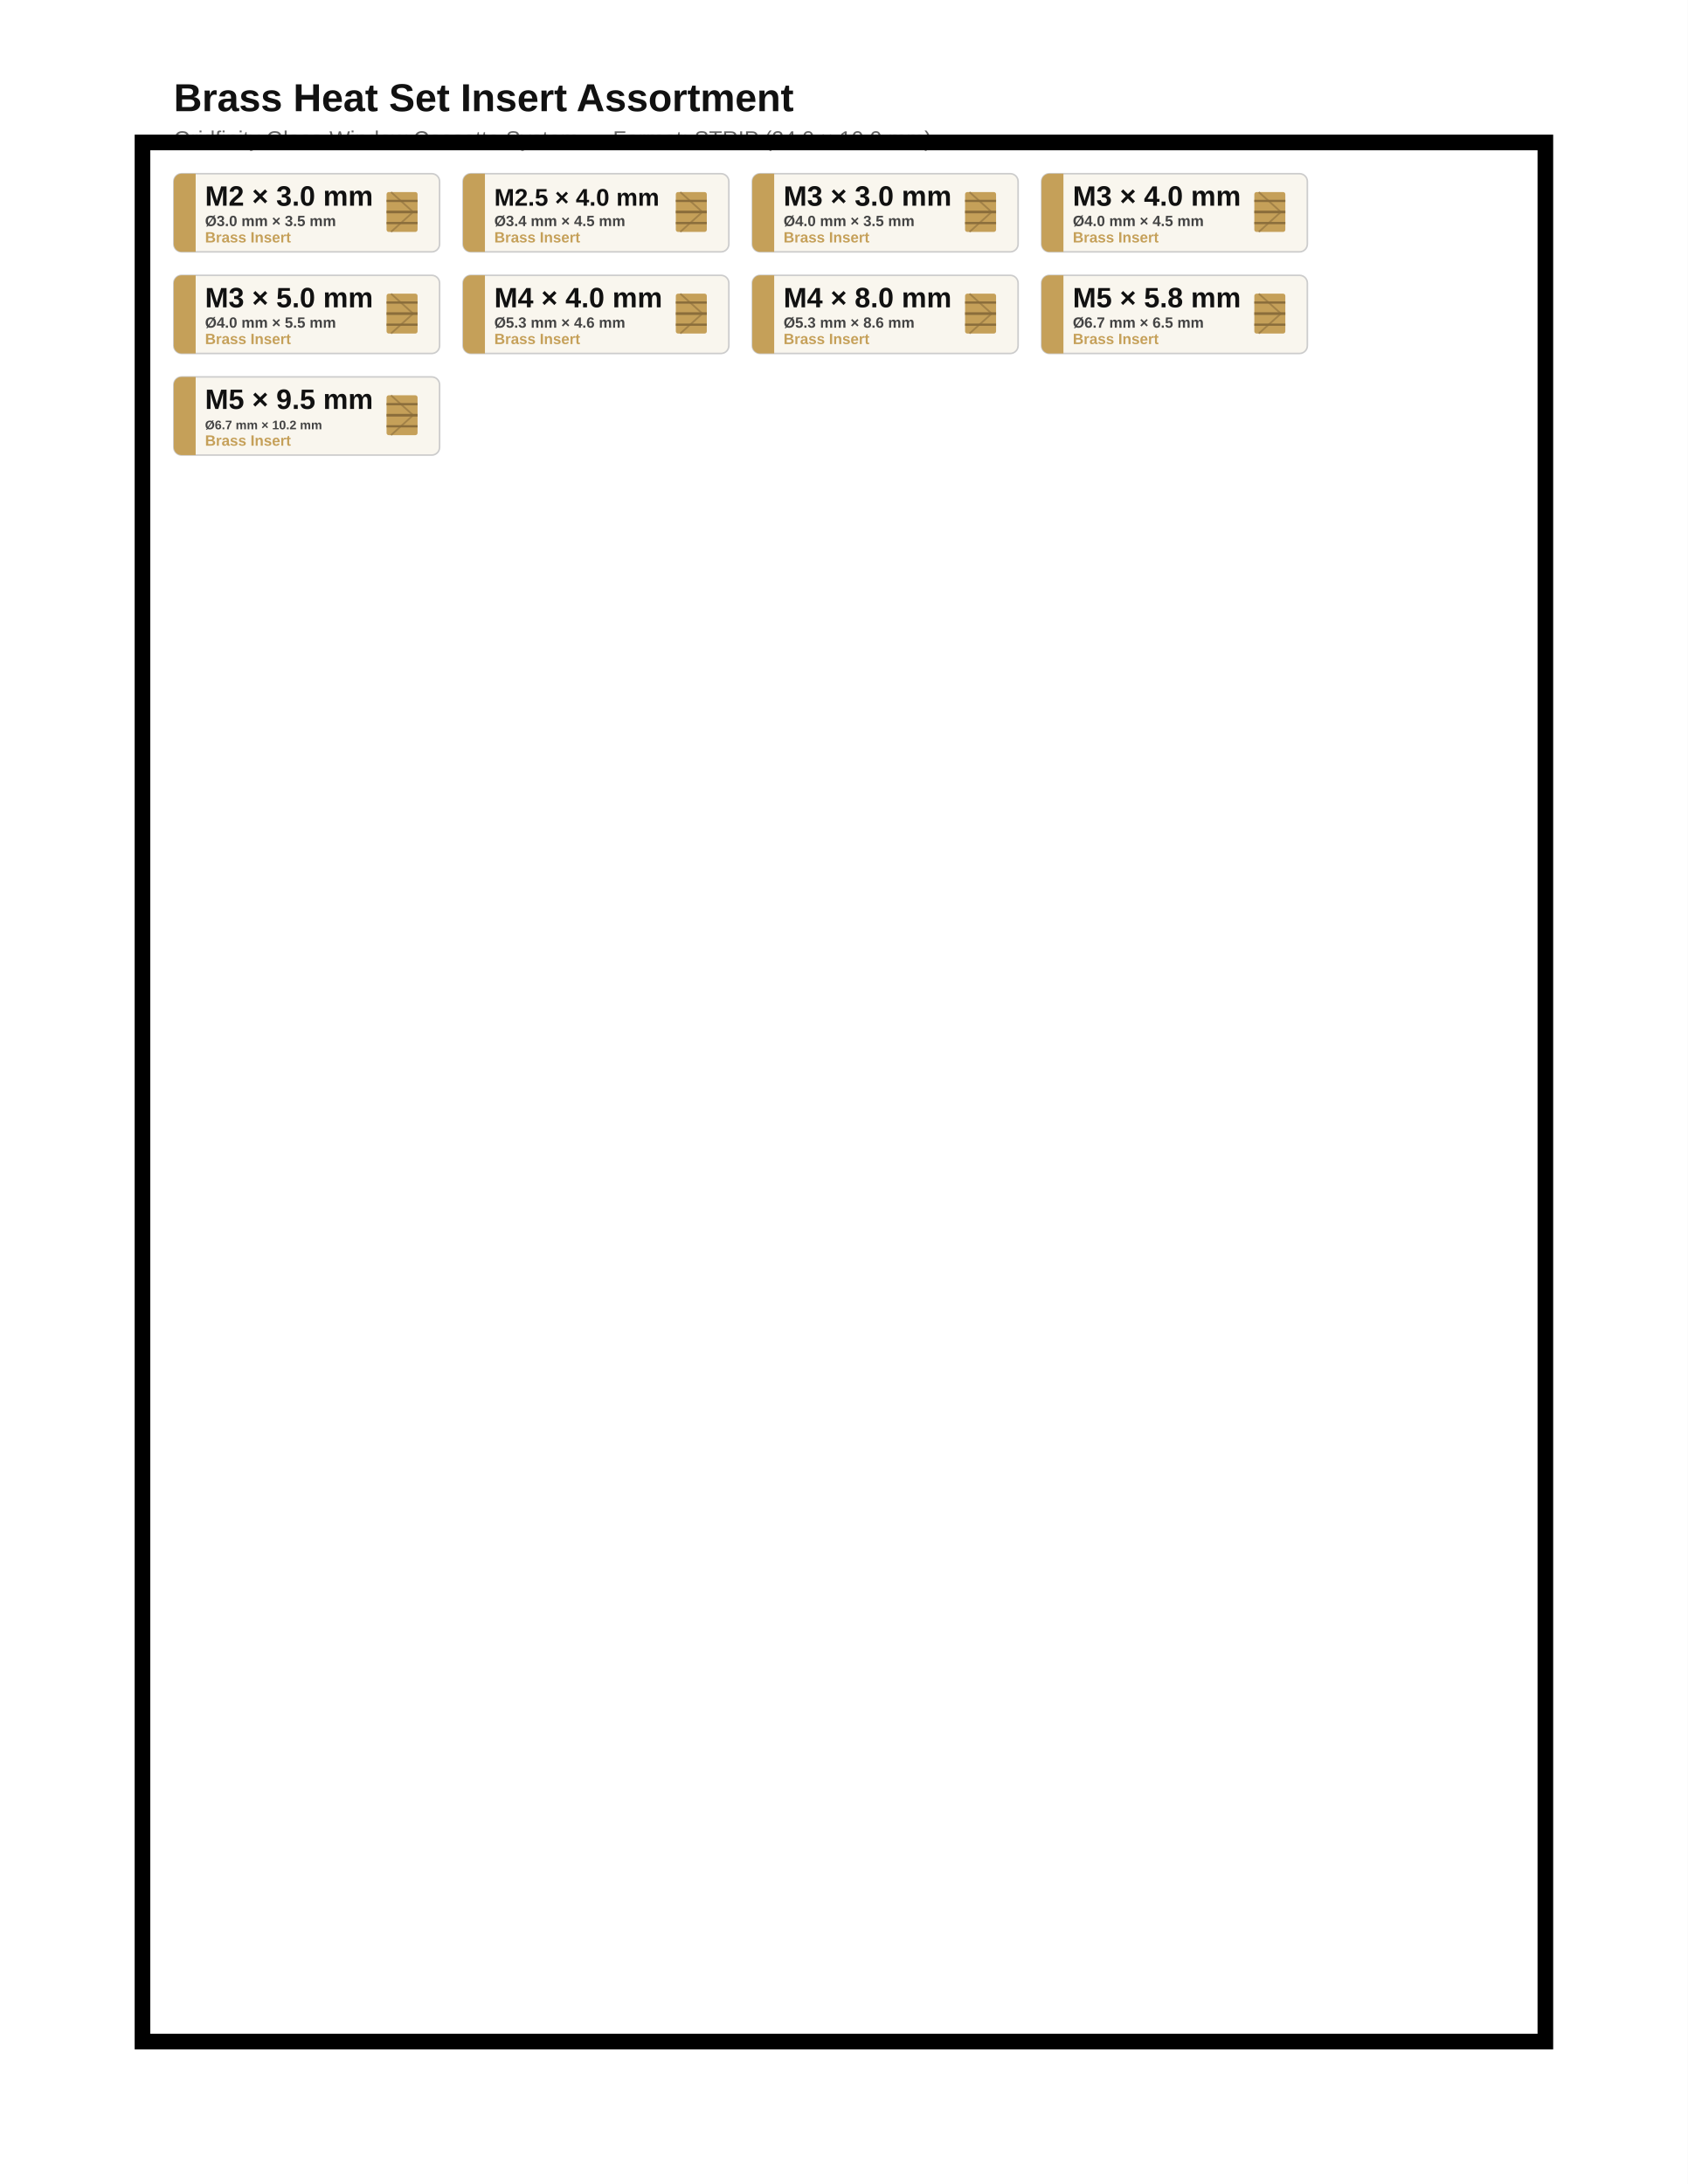
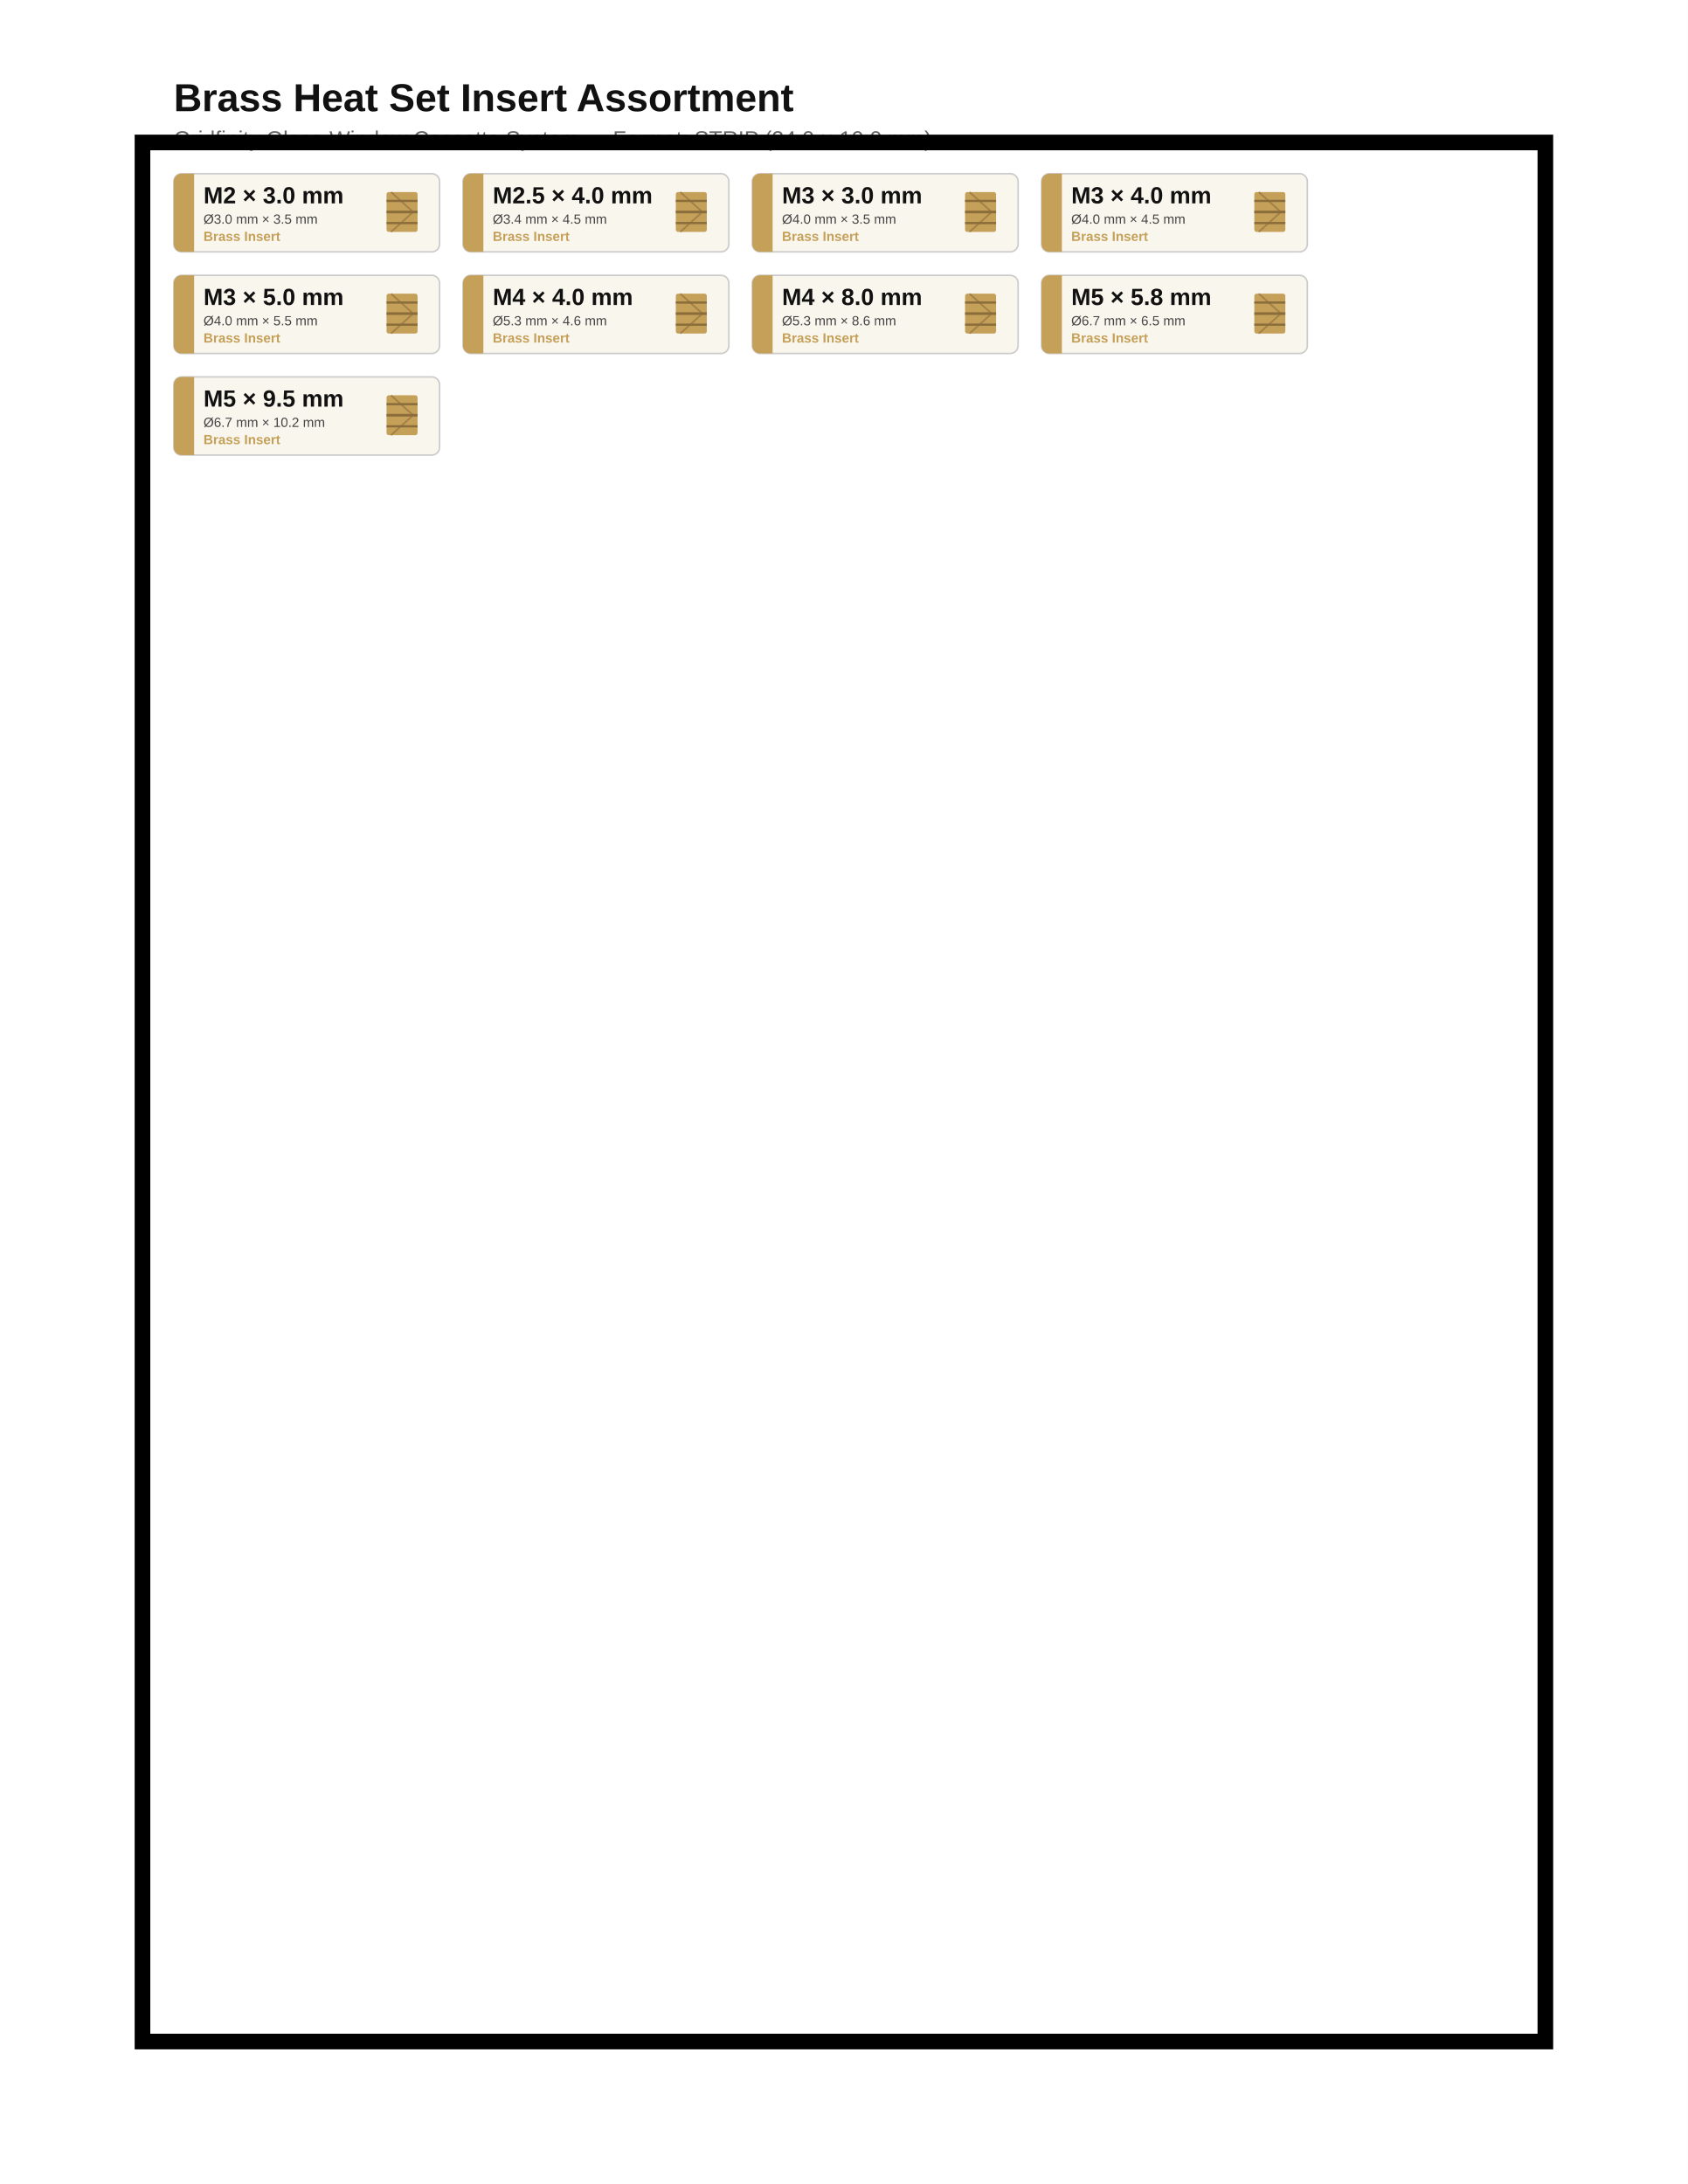
<svg xmlns="http://www.w3.org/2000/svg" viewBox="0 0 215.90 279.40" width="215.90mm" height="279.40mm">
  <rect width="215.9" height="279.4" fill="#FFFFFF" />
-   <text x="22.225" y="14.225" font-family="Arial, sans-serif" font-size="5.0" font-weight="900" fill="#111111">Brass Heat Set Insert Assortment</text>
+   <text x="22.225" y="14.225" font-family="Arial, sans-serif" font-size="5.0" font-weight="bold" fill="#111111">Brass Heat Set Insert Assortment</text>
  <text x="22.225" y="18.725" font-family="Arial, sans-serif" font-size="2.8" fill="#666666">Gridfinity Glass-Window Cassette System — Format: STRIP (34.0 × 10.0 mm)</text>
  <rect x="18.225" y="18.225" width="179.45" height="242.95" fill="none" stroke="#000000" stroke-width="2.0" />
  <g id="label_M2_L: 3.0 mm" transform="translate(22.23,22.22)">
    <rect x="0" y="0" width="34.0" height="10.0" rx="1.0" fill="#F9F6EE" stroke="#CCCCCC" stroke-width="0.2" />
-     <path d="M 0,1.0 A 1.0,1.0 0 0,1 1.0,0 L 2.8,0 L 2.8,10.0 L 1.0,10.0 A 1.0,1.0 0 0,1 0,9.0 Z" fill="#C5A059" />
-     <text x="4.0" y="4.1" font-family="Arial, Helvetica, sans-serif" font-weight="900" font-size="3.6" fill="#111111" textLength="20.80" lengthAdjust="spacingAndGlyphs">M2 × 3.0 mm</text>
-     <text x="4.0" y="6.7" font-family="Arial, Helvetica, sans-serif" font-weight="600" font-size="1.9" fill="#444444" textLength="20.80" lengthAdjust="spacingAndGlyphs">Ø3.0 mm × 3.5 mm</text>
-     <text x="4.0" y="8.8" font-family="Arial, Helvetica, sans-serif" font-weight="700" font-size="1.9" fill="#C5A059" textLength="20.80" lengthAdjust="spacingAndGlyphs">Brass Insert</text>
+     <path d="M 0,1.0 A 1.0,1.0 0 0,1 1.0,0 L 2.6,0 L 2.6,10.0 L 1.0,10.0 A 1.0,1.0 0 0,1 0,9.0 Z" fill="#C5A059" />
+     <text x="3.8" y="3.8" font-family="Arial, Helvetica, sans-serif" font-weight="bold" font-size="3.0" fill="#111111">M2 × 3.0 mm</text>
+     <text x="3.8" y="6.4" font-family="Arial, Helvetica, sans-serif" font-weight="normal" font-size="1.7" fill="#444444">Ø3.0 mm × 3.5 mm</text>
+     <text x="3.8" y="8.6" font-family="Arial, Helvetica, sans-serif" font-weight="bold" font-size="1.7" fill="#C5A059">Brass Insert</text>
    <g transform="translate(25.80,1.50) scale(0.2833,0.2833)" fill="#C5A059">
      <rect x="5" y="3" width="14" height="18" rx="1" />
      <line x1="5" y1="7" x2="19" y2="7" stroke="#8A6D3B" stroke-width="1" />
      <line x1="5" y1="12" x2="19" y2="12" stroke="#8A6D3B" stroke-width="1.2" />
      <line x1="5" y1="17" x2="19" y2="17" stroke="#8A6D3B" stroke-width="1" />
      <line x1="7" y1="3" x2="17" y2="12" stroke="#8A6D3B" stroke-width="0.8" opacity="0.6" />
      <line x1="17" y1="12" x2="7" y2="21" stroke="#8A6D3B" stroke-width="0.8" opacity="0.6" />
    </g>
  </g>
  <g id="label_M2.5_L: 4.0 mm" transform="translate(59.23,22.22)">
    <rect x="0" y="0" width="34.0" height="10.0" rx="1.0" fill="#F9F6EE" stroke="#CCCCCC" stroke-width="0.2" />
-     <path d="M 0,1.0 A 1.0,1.0 0 0,1 1.0,0 L 2.8,0 L 2.8,10.0 L 1.0,10.0 A 1.0,1.0 0 0,1 0,9.0 Z" fill="#C5A059" />
-     <text x="4.0" y="4.1" font-family="Arial, Helvetica, sans-serif" font-weight="900" font-size="3.1" fill="#111111" textLength="20.80" lengthAdjust="spacingAndGlyphs">M2.5 × 4.0 mm</text>
-     <text x="4.0" y="6.7" font-family="Arial, Helvetica, sans-serif" font-weight="600" font-size="1.9" fill="#444444" textLength="20.80" lengthAdjust="spacingAndGlyphs">Ø3.4 mm × 4.5 mm</text>
-     <text x="4.0" y="8.8" font-family="Arial, Helvetica, sans-serif" font-weight="700" font-size="1.9" fill="#C5A059" textLength="20.80" lengthAdjust="spacingAndGlyphs">Brass Insert</text>
+     <path d="M 0,1.0 A 1.0,1.0 0 0,1 1.0,0 L 2.6,0 L 2.6,10.0 L 1.0,10.0 A 1.0,1.0 0 0,1 0,9.0 Z" fill="#C5A059" />
+     <text x="3.8" y="3.8" font-family="Arial, Helvetica, sans-serif" font-weight="bold" font-size="3.0" fill="#111111">M2.5 × 4.0 mm</text>
+     <text x="3.8" y="6.4" font-family="Arial, Helvetica, sans-serif" font-weight="normal" font-size="1.7" fill="#444444">Ø3.4 mm × 4.5 mm</text>
+     <text x="3.8" y="8.6" font-family="Arial, Helvetica, sans-serif" font-weight="bold" font-size="1.7" fill="#C5A059">Brass Insert</text>
    <g transform="translate(25.80,1.50) scale(0.2833,0.2833)" fill="#C5A059">
      <rect x="5" y="3" width="14" height="18" rx="1" />
      <line x1="5" y1="7" x2="19" y2="7" stroke="#8A6D3B" stroke-width="1" />
      <line x1="5" y1="12" x2="19" y2="12" stroke="#8A6D3B" stroke-width="1.2" />
      <line x1="5" y1="17" x2="19" y2="17" stroke="#8A6D3B" stroke-width="1" />
      <line x1="7" y1="3" x2="17" y2="12" stroke="#8A6D3B" stroke-width="0.8" opacity="0.6" />
      <line x1="17" y1="12" x2="7" y2="21" stroke="#8A6D3B" stroke-width="0.8" opacity="0.6" />
    </g>
  </g>
  <g id="label_M3_L: 3.0 mm" transform="translate(96.23,22.22)">
    <rect x="0" y="0" width="34.0" height="10.0" rx="1.0" fill="#F9F6EE" stroke="#CCCCCC" stroke-width="0.2" />
-     <path d="M 0,1.0 A 1.0,1.0 0 0,1 1.0,0 L 2.8,0 L 2.8,10.0 L 1.0,10.0 A 1.0,1.0 0 0,1 0,9.0 Z" fill="#C5A059" />
-     <text x="4.0" y="4.1" font-family="Arial, Helvetica, sans-serif" font-weight="900" font-size="3.6" fill="#111111" textLength="20.80" lengthAdjust="spacingAndGlyphs">M3 × 3.0 mm</text>
-     <text x="4.0" y="6.7" font-family="Arial, Helvetica, sans-serif" font-weight="600" font-size="1.9" fill="#444444" textLength="20.80" lengthAdjust="spacingAndGlyphs">Ø4.0 mm × 3.5 mm</text>
-     <text x="4.0" y="8.8" font-family="Arial, Helvetica, sans-serif" font-weight="700" font-size="1.9" fill="#C5A059" textLength="20.80" lengthAdjust="spacingAndGlyphs">Brass Insert</text>
+     <path d="M 0,1.0 A 1.0,1.0 0 0,1 1.0,0 L 2.6,0 L 2.6,10.0 L 1.0,10.0 A 1.0,1.0 0 0,1 0,9.0 Z" fill="#C5A059" />
+     <text x="3.8" y="3.8" font-family="Arial, Helvetica, sans-serif" font-weight="bold" font-size="3.0" fill="#111111">M3 × 3.0 mm</text>
+     <text x="3.8" y="6.4" font-family="Arial, Helvetica, sans-serif" font-weight="normal" font-size="1.7" fill="#444444">Ø4.0 mm × 3.5 mm</text>
+     <text x="3.8" y="8.6" font-family="Arial, Helvetica, sans-serif" font-weight="bold" font-size="1.7" fill="#C5A059">Brass Insert</text>
    <g transform="translate(25.80,1.50) scale(0.2833,0.2833)" fill="#C5A059">
      <rect x="5" y="3" width="14" height="18" rx="1" />
      <line x1="5" y1="7" x2="19" y2="7" stroke="#8A6D3B" stroke-width="1" />
      <line x1="5" y1="12" x2="19" y2="12" stroke="#8A6D3B" stroke-width="1.2" />
      <line x1="5" y1="17" x2="19" y2="17" stroke="#8A6D3B" stroke-width="1" />
      <line x1="7" y1="3" x2="17" y2="12" stroke="#8A6D3B" stroke-width="0.8" opacity="0.6" />
      <line x1="17" y1="12" x2="7" y2="21" stroke="#8A6D3B" stroke-width="0.8" opacity="0.6" />
    </g>
  </g>
  <g id="label_M3_L: 4.0 mm" transform="translate(133.23,22.22)">
    <rect x="0" y="0" width="34.0" height="10.0" rx="1.0" fill="#F9F6EE" stroke="#CCCCCC" stroke-width="0.2" />
-     <path d="M 0,1.0 A 1.0,1.0 0 0,1 1.0,0 L 2.8,0 L 2.8,10.0 L 1.0,10.0 A 1.0,1.0 0 0,1 0,9.0 Z" fill="#C5A059" />
-     <text x="4.0" y="4.1" font-family="Arial, Helvetica, sans-serif" font-weight="900" font-size="3.6" fill="#111111" textLength="20.80" lengthAdjust="spacingAndGlyphs">M3 × 4.0 mm</text>
-     <text x="4.0" y="6.7" font-family="Arial, Helvetica, sans-serif" font-weight="600" font-size="1.9" fill="#444444" textLength="20.80" lengthAdjust="spacingAndGlyphs">Ø4.0 mm × 4.5 mm</text>
-     <text x="4.0" y="8.8" font-family="Arial, Helvetica, sans-serif" font-weight="700" font-size="1.9" fill="#C5A059" textLength="20.80" lengthAdjust="spacingAndGlyphs">Brass Insert</text>
+     <path d="M 0,1.0 A 1.0,1.0 0 0,1 1.0,0 L 2.6,0 L 2.6,10.0 L 1.0,10.0 A 1.0,1.0 0 0,1 0,9.0 Z" fill="#C5A059" />
+     <text x="3.8" y="3.8" font-family="Arial, Helvetica, sans-serif" font-weight="bold" font-size="3.0" fill="#111111">M3 × 4.0 mm</text>
+     <text x="3.8" y="6.4" font-family="Arial, Helvetica, sans-serif" font-weight="normal" font-size="1.7" fill="#444444">Ø4.0 mm × 4.5 mm</text>
+     <text x="3.8" y="8.6" font-family="Arial, Helvetica, sans-serif" font-weight="bold" font-size="1.7" fill="#C5A059">Brass Insert</text>
    <g transform="translate(25.80,1.50) scale(0.2833,0.2833)" fill="#C5A059">
      <rect x="5" y="3" width="14" height="18" rx="1" />
      <line x1="5" y1="7" x2="19" y2="7" stroke="#8A6D3B" stroke-width="1" />
      <line x1="5" y1="12" x2="19" y2="12" stroke="#8A6D3B" stroke-width="1.2" />
      <line x1="5" y1="17" x2="19" y2="17" stroke="#8A6D3B" stroke-width="1" />
      <line x1="7" y1="3" x2="17" y2="12" stroke="#8A6D3B" stroke-width="0.8" opacity="0.6" />
      <line x1="17" y1="12" x2="7" y2="21" stroke="#8A6D3B" stroke-width="0.8" opacity="0.6" />
    </g>
  </g>
  <g id="label_M3_L: 5.0 mm" transform="translate(22.23,35.22)">
    <rect x="0" y="0" width="34.0" height="10.0" rx="1.0" fill="#F9F6EE" stroke="#CCCCCC" stroke-width="0.2" />
-     <path d="M 0,1.0 A 1.0,1.0 0 0,1 1.0,0 L 2.8,0 L 2.8,10.0 L 1.0,10.0 A 1.0,1.0 0 0,1 0,9.0 Z" fill="#C5A059" />
-     <text x="4.0" y="4.1" font-family="Arial, Helvetica, sans-serif" font-weight="900" font-size="3.6" fill="#111111" textLength="20.80" lengthAdjust="spacingAndGlyphs">M3 × 5.0 mm</text>
-     <text x="4.0" y="6.7" font-family="Arial, Helvetica, sans-serif" font-weight="600" font-size="1.9" fill="#444444" textLength="20.80" lengthAdjust="spacingAndGlyphs">Ø4.0 mm × 5.5 mm</text>
-     <text x="4.0" y="8.8" font-family="Arial, Helvetica, sans-serif" font-weight="700" font-size="1.9" fill="#C5A059" textLength="20.80" lengthAdjust="spacingAndGlyphs">Brass Insert</text>
+     <path d="M 0,1.0 A 1.0,1.0 0 0,1 1.0,0 L 2.6,0 L 2.6,10.0 L 1.0,10.0 A 1.0,1.0 0 0,1 0,9.0 Z" fill="#C5A059" />
+     <text x="3.8" y="3.8" font-family="Arial, Helvetica, sans-serif" font-weight="bold" font-size="3.0" fill="#111111">M3 × 5.0 mm</text>
+     <text x="3.8" y="6.4" font-family="Arial, Helvetica, sans-serif" font-weight="normal" font-size="1.7" fill="#444444">Ø4.0 mm × 5.5 mm</text>
+     <text x="3.8" y="8.6" font-family="Arial, Helvetica, sans-serif" font-weight="bold" font-size="1.7" fill="#C5A059">Brass Insert</text>
    <g transform="translate(25.80,1.50) scale(0.2833,0.2833)" fill="#C5A059">
      <rect x="5" y="3" width="14" height="18" rx="1" />
      <line x1="5" y1="7" x2="19" y2="7" stroke="#8A6D3B" stroke-width="1" />
      <line x1="5" y1="12" x2="19" y2="12" stroke="#8A6D3B" stroke-width="1.2" />
      <line x1="5" y1="17" x2="19" y2="17" stroke="#8A6D3B" stroke-width="1" />
      <line x1="7" y1="3" x2="17" y2="12" stroke="#8A6D3B" stroke-width="0.8" opacity="0.6" />
      <line x1="17" y1="12" x2="7" y2="21" stroke="#8A6D3B" stroke-width="0.8" opacity="0.6" />
    </g>
  </g>
  <g id="label_M4_L: 4.0 mm" transform="translate(59.23,35.22)">
    <rect x="0" y="0" width="34.0" height="10.0" rx="1.0" fill="#F9F6EE" stroke="#CCCCCC" stroke-width="0.2" />
-     <path d="M 0,1.0 A 1.0,1.0 0 0,1 1.0,0 L 2.8,0 L 2.8,10.0 L 1.0,10.0 A 1.0,1.0 0 0,1 0,9.0 Z" fill="#C5A059" />
-     <text x="4.0" y="4.1" font-family="Arial, Helvetica, sans-serif" font-weight="900" font-size="3.6" fill="#111111" textLength="20.80" lengthAdjust="spacingAndGlyphs">M4 × 4.0 mm</text>
-     <text x="4.0" y="6.7" font-family="Arial, Helvetica, sans-serif" font-weight="600" font-size="1.9" fill="#444444" textLength="20.80" lengthAdjust="spacingAndGlyphs">Ø5.3 mm × 4.6 mm</text>
-     <text x="4.0" y="8.8" font-family="Arial, Helvetica, sans-serif" font-weight="700" font-size="1.9" fill="#C5A059" textLength="20.80" lengthAdjust="spacingAndGlyphs">Brass Insert</text>
+     <path d="M 0,1.0 A 1.0,1.0 0 0,1 1.0,0 L 2.6,0 L 2.6,10.0 L 1.0,10.0 A 1.0,1.0 0 0,1 0,9.0 Z" fill="#C5A059" />
+     <text x="3.8" y="3.8" font-family="Arial, Helvetica, sans-serif" font-weight="bold" font-size="3.0" fill="#111111">M4 × 4.0 mm</text>
+     <text x="3.8" y="6.4" font-family="Arial, Helvetica, sans-serif" font-weight="normal" font-size="1.7" fill="#444444">Ø5.3 mm × 4.6 mm</text>
+     <text x="3.8" y="8.6" font-family="Arial, Helvetica, sans-serif" font-weight="bold" font-size="1.7" fill="#C5A059">Brass Insert</text>
    <g transform="translate(25.80,1.50) scale(0.2833,0.2833)" fill="#C5A059">
      <rect x="5" y="3" width="14" height="18" rx="1" />
      <line x1="5" y1="7" x2="19" y2="7" stroke="#8A6D3B" stroke-width="1" />
      <line x1="5" y1="12" x2="19" y2="12" stroke="#8A6D3B" stroke-width="1.2" />
      <line x1="5" y1="17" x2="19" y2="17" stroke="#8A6D3B" stroke-width="1" />
      <line x1="7" y1="3" x2="17" y2="12" stroke="#8A6D3B" stroke-width="0.8" opacity="0.6" />
      <line x1="17" y1="12" x2="7" y2="21" stroke="#8A6D3B" stroke-width="0.8" opacity="0.6" />
    </g>
  </g>
  <g id="label_M4_L: 8.0 mm" transform="translate(96.23,35.22)">
    <rect x="0" y="0" width="34.0" height="10.0" rx="1.0" fill="#F9F6EE" stroke="#CCCCCC" stroke-width="0.2" />
-     <path d="M 0,1.0 A 1.0,1.0 0 0,1 1.0,0 L 2.8,0 L 2.8,10.0 L 1.0,10.0 A 1.0,1.0 0 0,1 0,9.0 Z" fill="#C5A059" />
-     <text x="4.0" y="4.1" font-family="Arial, Helvetica, sans-serif" font-weight="900" font-size="3.6" fill="#111111" textLength="20.80" lengthAdjust="spacingAndGlyphs">M4 × 8.0 mm</text>
-     <text x="4.0" y="6.7" font-family="Arial, Helvetica, sans-serif" font-weight="600" font-size="1.9" fill="#444444" textLength="20.80" lengthAdjust="spacingAndGlyphs">Ø5.3 mm × 8.6 mm</text>
-     <text x="4.0" y="8.8" font-family="Arial, Helvetica, sans-serif" font-weight="700" font-size="1.9" fill="#C5A059" textLength="20.80" lengthAdjust="spacingAndGlyphs">Brass Insert</text>
+     <path d="M 0,1.0 A 1.0,1.0 0 0,1 1.0,0 L 2.6,0 L 2.6,10.0 L 1.0,10.0 A 1.0,1.0 0 0,1 0,9.0 Z" fill="#C5A059" />
+     <text x="3.8" y="3.8" font-family="Arial, Helvetica, sans-serif" font-weight="bold" font-size="3.0" fill="#111111">M4 × 8.0 mm</text>
+     <text x="3.8" y="6.4" font-family="Arial, Helvetica, sans-serif" font-weight="normal" font-size="1.7" fill="#444444">Ø5.3 mm × 8.6 mm</text>
+     <text x="3.8" y="8.6" font-family="Arial, Helvetica, sans-serif" font-weight="bold" font-size="1.7" fill="#C5A059">Brass Insert</text>
    <g transform="translate(25.80,1.50) scale(0.2833,0.2833)" fill="#C5A059">
      <rect x="5" y="3" width="14" height="18" rx="1" />
      <line x1="5" y1="7" x2="19" y2="7" stroke="#8A6D3B" stroke-width="1" />
      <line x1="5" y1="12" x2="19" y2="12" stroke="#8A6D3B" stroke-width="1.2" />
      <line x1="5" y1="17" x2="19" y2="17" stroke="#8A6D3B" stroke-width="1" />
      <line x1="7" y1="3" x2="17" y2="12" stroke="#8A6D3B" stroke-width="0.8" opacity="0.6" />
      <line x1="17" y1="12" x2="7" y2="21" stroke="#8A6D3B" stroke-width="0.8" opacity="0.6" />
    </g>
  </g>
  <g id="label_M5_L: 5.8 mm" transform="translate(133.23,35.22)">
    <rect x="0" y="0" width="34.0" height="10.0" rx="1.0" fill="#F9F6EE" stroke="#CCCCCC" stroke-width="0.2" />
-     <path d="M 0,1.0 A 1.0,1.0 0 0,1 1.0,0 L 2.8,0 L 2.8,10.0 L 1.0,10.0 A 1.0,1.0 0 0,1 0,9.0 Z" fill="#C5A059" />
-     <text x="4.0" y="4.1" font-family="Arial, Helvetica, sans-serif" font-weight="900" font-size="3.6" fill="#111111" textLength="20.80" lengthAdjust="spacingAndGlyphs">M5 × 5.8 mm</text>
-     <text x="4.0" y="6.7" font-family="Arial, Helvetica, sans-serif" font-weight="600" font-size="1.9" fill="#444444" textLength="20.80" lengthAdjust="spacingAndGlyphs">Ø6.7 mm × 6.5 mm</text>
-     <text x="4.0" y="8.8" font-family="Arial, Helvetica, sans-serif" font-weight="700" font-size="1.9" fill="#C5A059" textLength="20.80" lengthAdjust="spacingAndGlyphs">Brass Insert</text>
+     <path d="M 0,1.0 A 1.0,1.0 0 0,1 1.0,0 L 2.6,0 L 2.6,10.0 L 1.0,10.0 A 1.0,1.0 0 0,1 0,9.0 Z" fill="#C5A059" />
+     <text x="3.8" y="3.8" font-family="Arial, Helvetica, sans-serif" font-weight="bold" font-size="3.0" fill="#111111">M5 × 5.8 mm</text>
+     <text x="3.8" y="6.4" font-family="Arial, Helvetica, sans-serif" font-weight="normal" font-size="1.7" fill="#444444">Ø6.7 mm × 6.5 mm</text>
+     <text x="3.8" y="8.6" font-family="Arial, Helvetica, sans-serif" font-weight="bold" font-size="1.7" fill="#C5A059">Brass Insert</text>
    <g transform="translate(25.80,1.50) scale(0.2833,0.2833)" fill="#C5A059">
      <rect x="5" y="3" width="14" height="18" rx="1" />
      <line x1="5" y1="7" x2="19" y2="7" stroke="#8A6D3B" stroke-width="1" />
      <line x1="5" y1="12" x2="19" y2="12" stroke="#8A6D3B" stroke-width="1.2" />
      <line x1="5" y1="17" x2="19" y2="17" stroke="#8A6D3B" stroke-width="1" />
      <line x1="7" y1="3" x2="17" y2="12" stroke="#8A6D3B" stroke-width="0.8" opacity="0.6" />
      <line x1="17" y1="12" x2="7" y2="21" stroke="#8A6D3B" stroke-width="0.8" opacity="0.6" />
    </g>
  </g>
  <g id="label_M5_L: 9.5 mm" transform="translate(22.23,48.22)">
    <rect x="0" y="0" width="34.0" height="10.0" rx="1.0" fill="#F9F6EE" stroke="#CCCCCC" stroke-width="0.2" />
-     <path d="M 0,1.0 A 1.0,1.0 0 0,1 1.0,0 L 2.8,0 L 2.8,10.0 L 1.0,10.0 A 1.0,1.0 0 0,1 0,9.0 Z" fill="#C5A059" />
-     <text x="4.0" y="4.1" font-family="Arial, Helvetica, sans-serif" font-weight="900" font-size="3.6" fill="#111111" textLength="20.80" lengthAdjust="spacingAndGlyphs">M5 × 9.5 mm</text>
-     <text x="4.0" y="6.7" font-family="Arial, Helvetica, sans-serif" font-weight="600" font-size="1.6" fill="#444444" textLength="20.80" lengthAdjust="spacingAndGlyphs">Ø6.7 mm × 10.2 mm</text>
-     <text x="4.0" y="8.8" font-family="Arial, Helvetica, sans-serif" font-weight="700" font-size="1.9" fill="#C5A059" textLength="20.80" lengthAdjust="spacingAndGlyphs">Brass Insert</text>
+     <path d="M 0,1.0 A 1.0,1.0 0 0,1 1.0,0 L 2.6,0 L 2.6,10.0 L 1.0,10.0 A 1.0,1.0 0 0,1 0,9.0 Z" fill="#C5A059" />
+     <text x="3.8" y="3.8" font-family="Arial, Helvetica, sans-serif" font-weight="bold" font-size="3.0" fill="#111111">M5 × 9.5 mm</text>
+     <text x="3.8" y="6.4" font-family="Arial, Helvetica, sans-serif" font-weight="normal" font-size="1.7" fill="#444444">Ø6.7 mm × 10.2 mm</text>
+     <text x="3.8" y="8.6" font-family="Arial, Helvetica, sans-serif" font-weight="bold" font-size="1.7" fill="#C5A059">Brass Insert</text>
    <g transform="translate(25.80,1.50) scale(0.2833,0.2833)" fill="#C5A059">
      <rect x="5" y="3" width="14" height="18" rx="1" />
      <line x1="5" y1="7" x2="19" y2="7" stroke="#8A6D3B" stroke-width="1" />
      <line x1="5" y1="12" x2="19" y2="12" stroke="#8A6D3B" stroke-width="1.2" />
      <line x1="5" y1="17" x2="19" y2="17" stroke="#8A6D3B" stroke-width="1" />
      <line x1="7" y1="3" x2="17" y2="12" stroke="#8A6D3B" stroke-width="0.8" opacity="0.6" />
      <line x1="17" y1="12" x2="7" y2="21" stroke="#8A6D3B" stroke-width="0.8" opacity="0.6" />
    </g>
  </g>
</svg>
